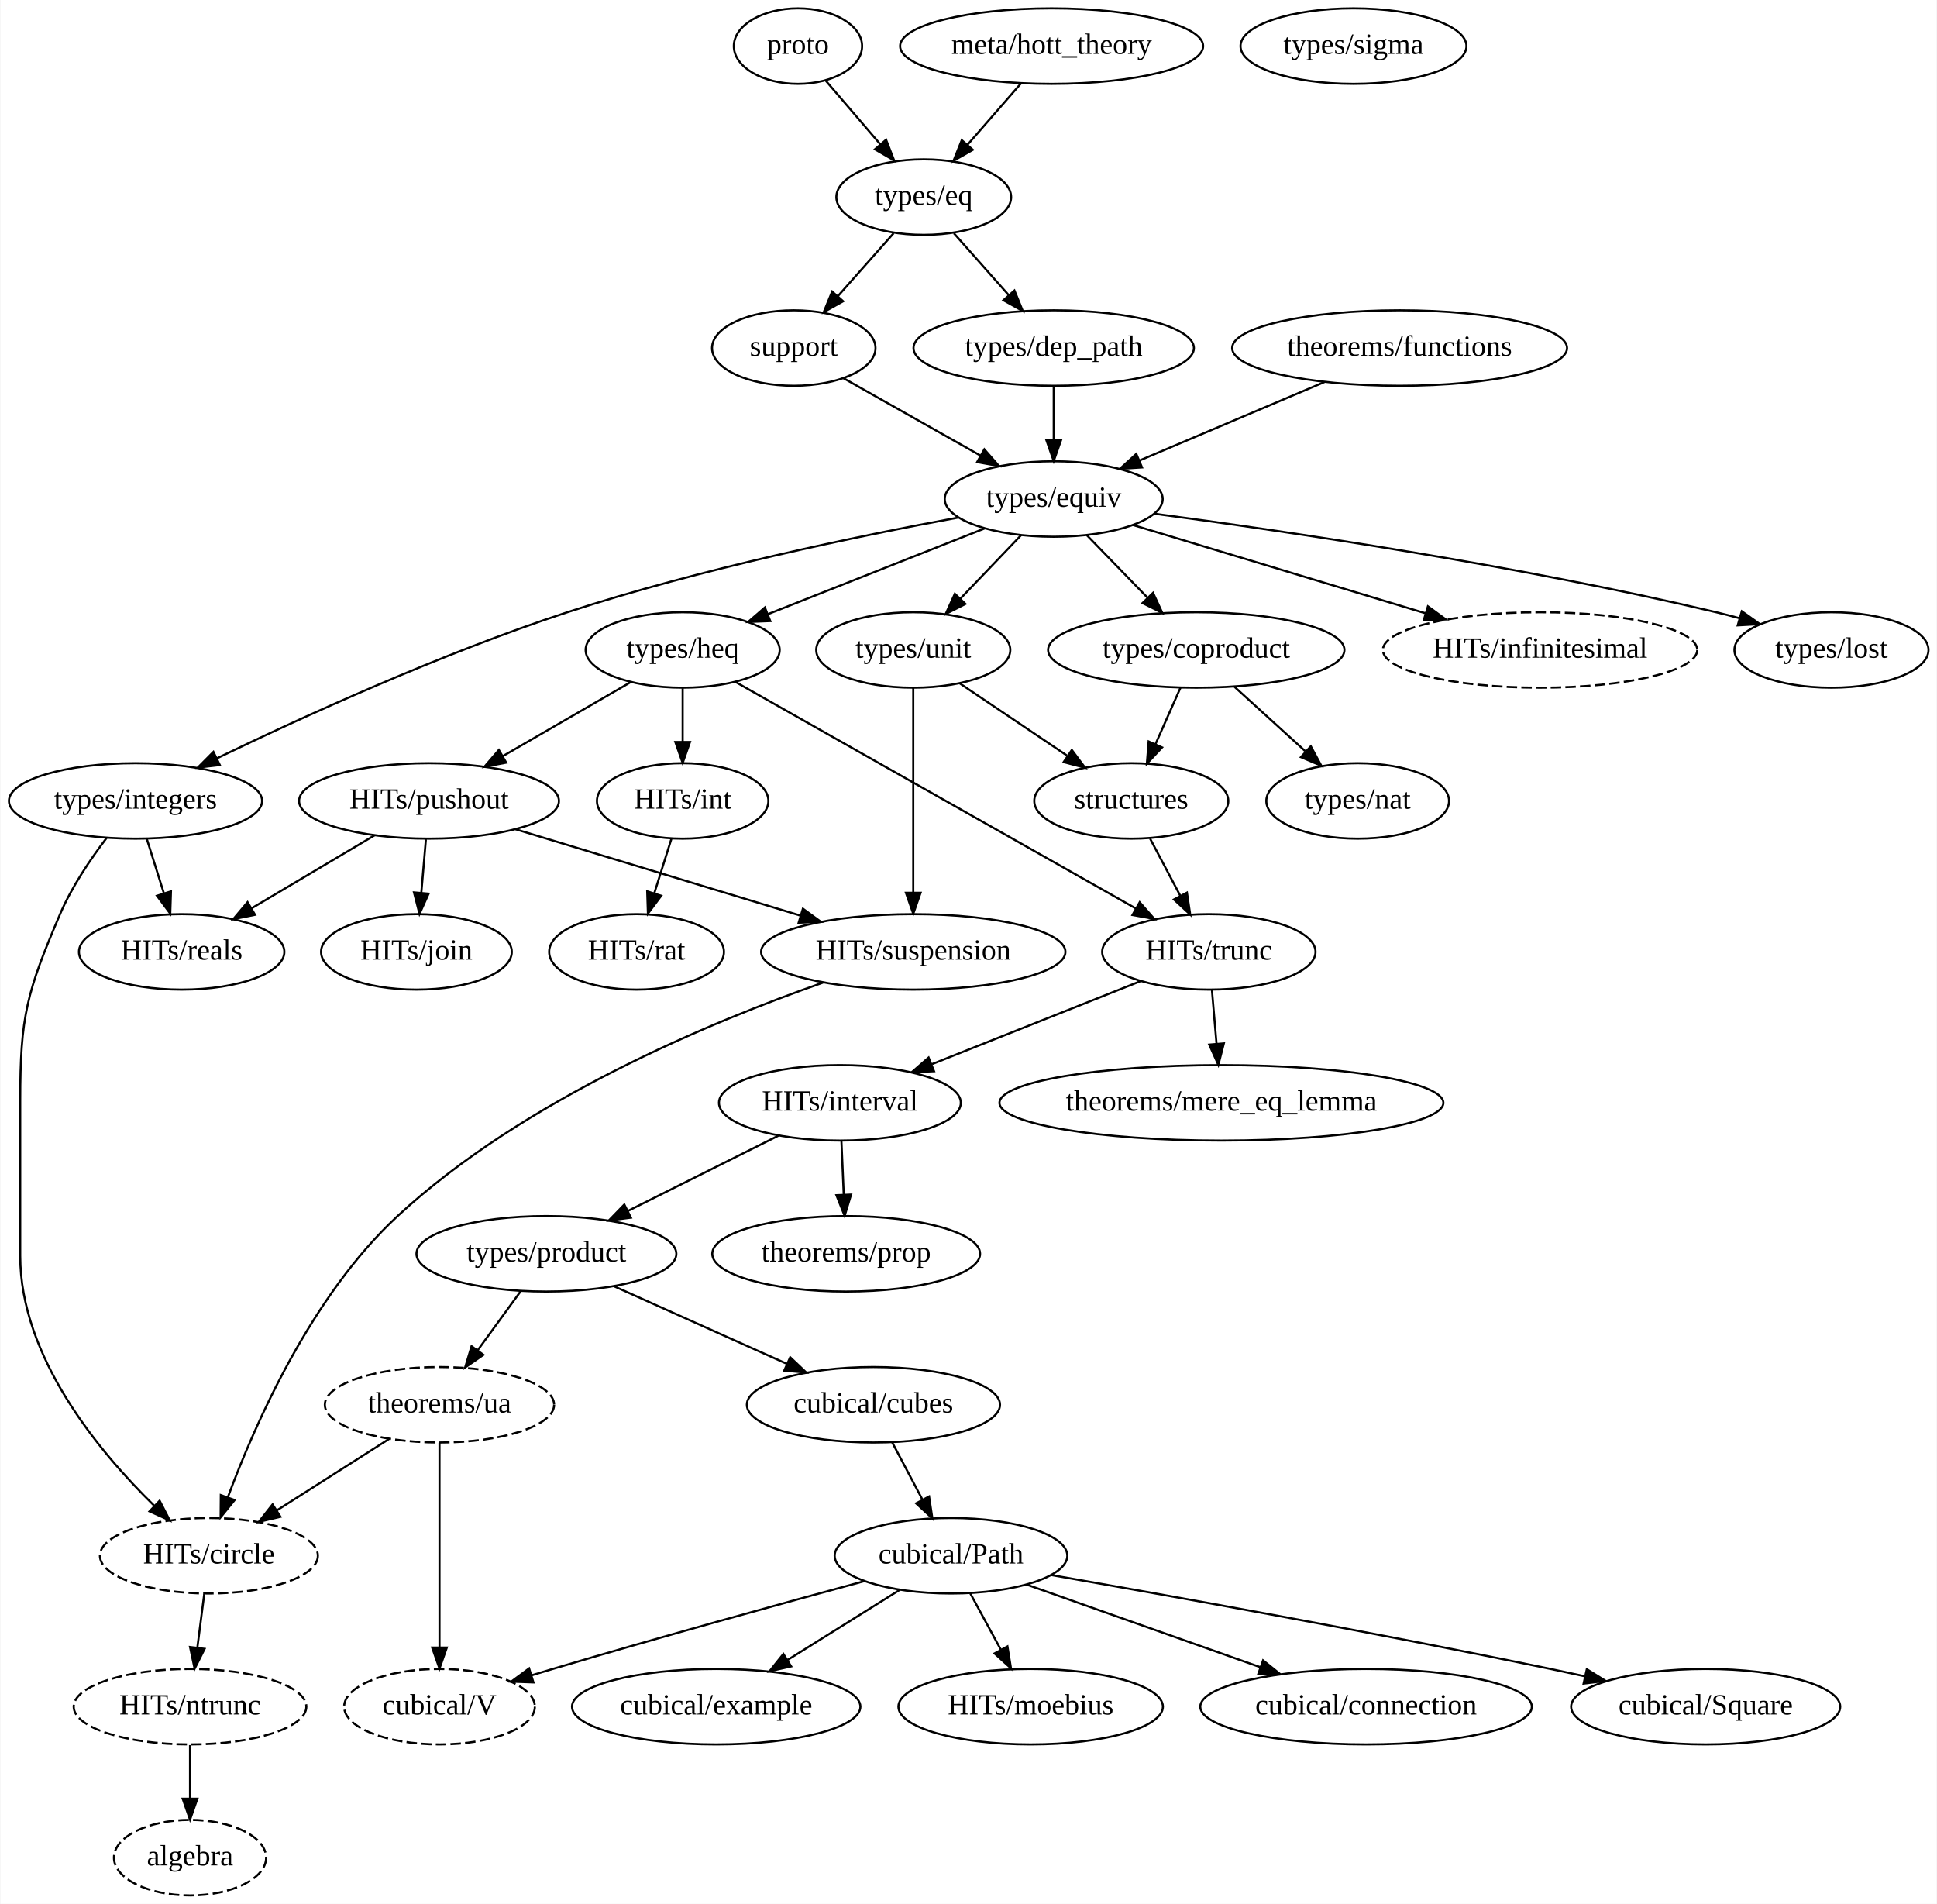
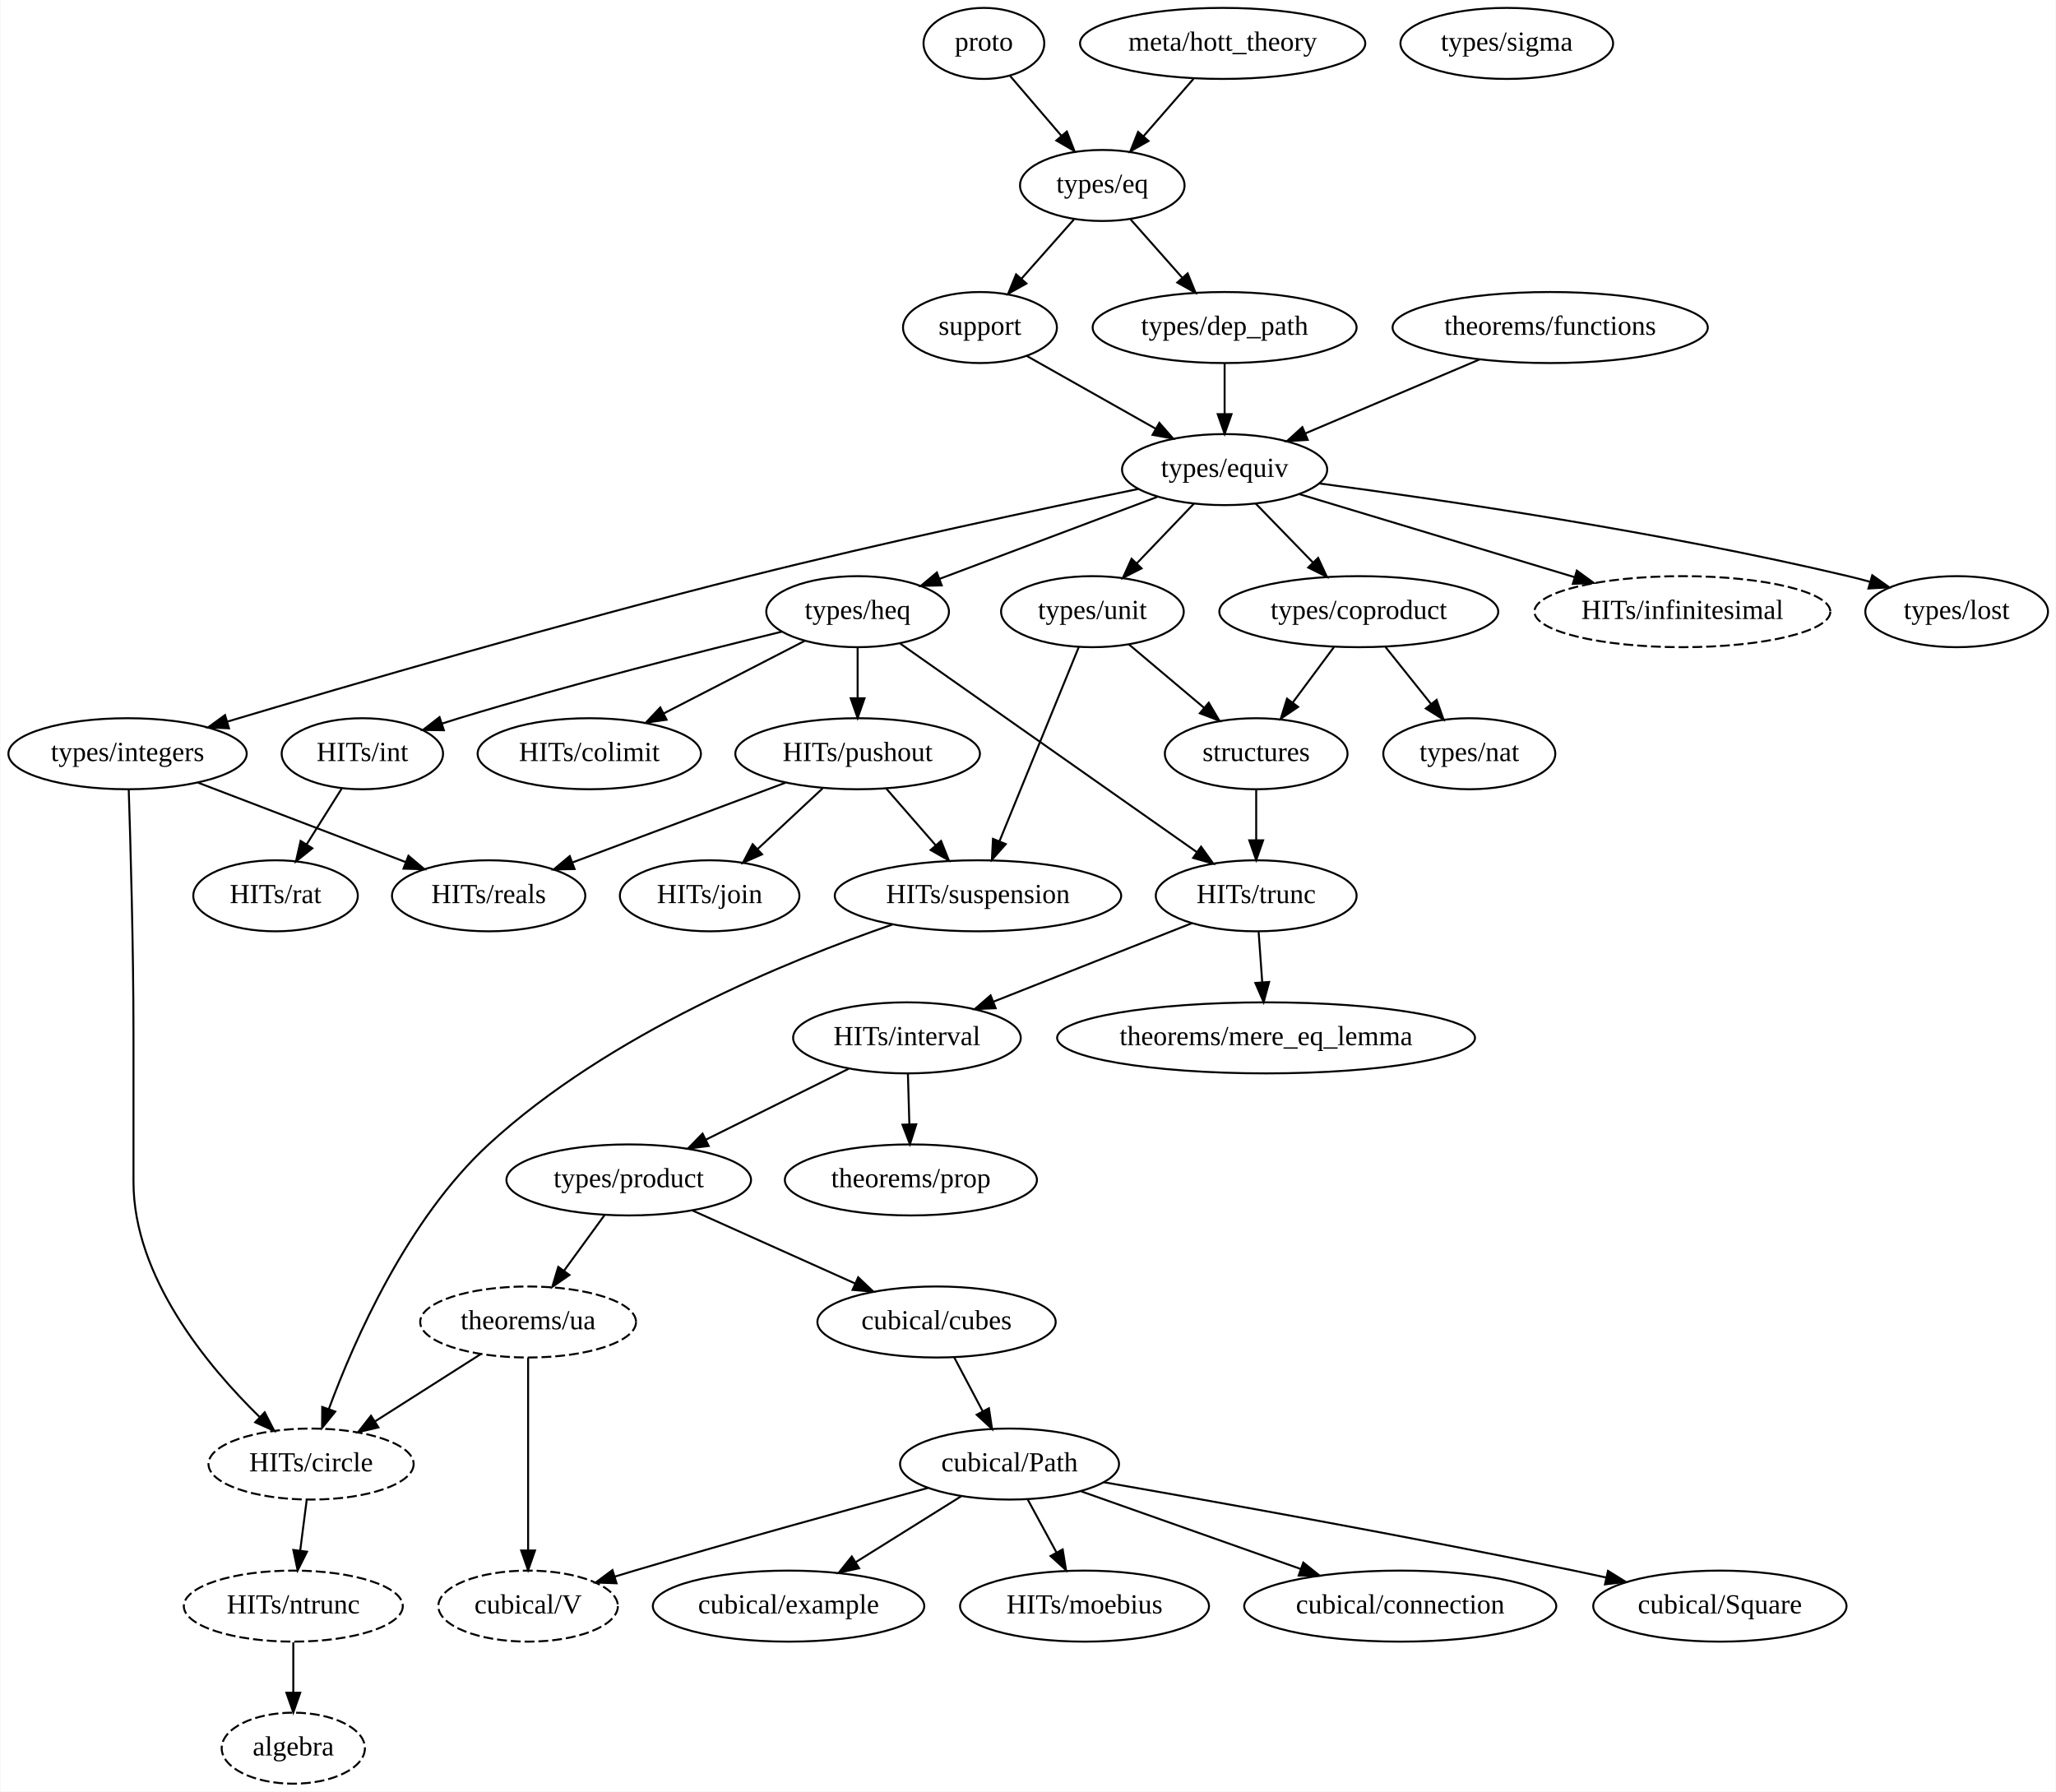
- <svg xmlns="http://www.w3.org/2000/svg" width="924pt" height="908pt" viewBox="0.00 0.00 923.59 908.00">
+ <svg xmlns="http://www.w3.org/2000/svg" width="1042pt" height="908pt" viewBox="0.00 0.00 1041.59 908.00">
  <g id="graph0" class="graph" transform="scale(1 1) rotate(0) translate(4 904)">
-     <polygon fill="white" stroke="none" points="-4,4 -4,-904 919.591,-904 919.591,4 -4,4" />
+     <polygon fill="white" stroke="none" points="-4,4 -4,-904 1037.59,-904 1037.59,4 -4,4" />
    <g id="node1" class="node">
-       <ellipse fill="none" stroke="black" cx="376.445" cy="-882" rx="30.595" ry="18" />
-       <text text-anchor="middle" x="376.445" y="-878.3" font-family="Times New Roman,serif" font-size="14.00">proto</text>
+       <ellipse fill="none" stroke="black" cx="494.445" cy="-882" rx="30.595" ry="18" />
+       <text text-anchor="middle" x="494.445" y="-878.3" font-family="Times New Roman,serif" font-size="14.00">proto</text>
    </g>
    <g id="node2" class="node">
-       <ellipse fill="none" stroke="black" cx="436.445" cy="-810" rx="41.693" ry="18" />
-       <text text-anchor="middle" x="436.445" y="-806.3" font-family="Times New Roman,serif" font-size="14.00">types/eq</text>
+       <ellipse fill="none" stroke="black" cx="554.445" cy="-810" rx="41.693" ry="18" />
+       <text text-anchor="middle" x="554.445" y="-806.3" font-family="Times New Roman,serif" font-size="14.00">types/eq</text>
    </g>
    <g id="edge1" class="edge">
-       <path fill="none" stroke="black" d="M389.761,-865.465C397.388,-856.566 407.126,-845.205 415.732,-835.164" />
-       <polygon fill="black" stroke="black" points="418.479,-837.338 422.33,-827.467 413.165,-832.782 418.479,-837.338" />
-     </g>
-     <g id="node13" class="node">
-       <ellipse fill="none" stroke="black" cx="498.445" cy="-738" rx="66.888" ry="18" />
-       <text text-anchor="middle" x="498.445" y="-734.3" font-family="Times New Roman,serif" font-size="14.00">types/dep_path</text>
-     </g>
-     <g id="edge9" class="edge">
-       <path fill="none" stroke="black" d="M450.825,-792.765C458.615,-783.969 468.394,-772.928 477.06,-763.144" />
-       <polygon fill="black" stroke="black" points="479.702,-765.44 483.712,-755.633 474.462,-760.799 479.702,-765.44" />
-     </g>
-     <g id="node22" class="node">
-       <ellipse fill="none" stroke="black" cx="374.445" cy="-738" rx="38.993" ry="18" />
-       <text text-anchor="middle" x="374.445" y="-734.3" font-family="Times New Roman,serif" font-size="14.00">support</text>
-     </g>
-     <g id="edge36" class="edge">
-       <path fill="none" stroke="black" d="M422.065,-792.765C414.161,-783.841 404.212,-772.608 395.453,-762.719" />
-       <polygon fill="black" stroke="black" points="397.997,-760.313 388.747,-755.147 392.757,-764.954 397.997,-760.313" />
+       <path fill="none" stroke="black" d="M507.761,-865.465C515.388,-856.566 525.126,-845.205 533.732,-835.164" />
+       <polygon fill="black" stroke="black" points="536.479,-837.338 540.33,-827.467 531.165,-832.782 536.479,-837.338" />
+     </g>
+     <g id="node15" class="node">
+       <ellipse fill="none" stroke="black" cx="616.445" cy="-738" rx="66.888" ry="18" />
+       <text text-anchor="middle" x="616.445" y="-734.3" font-family="Times New Roman,serif" font-size="14.00">types/dep_path</text>
+     </g>
+     <g id="edge10" class="edge">
+       <path fill="none" stroke="black" d="M568.825,-792.765C576.615,-783.969 586.394,-772.928 595.06,-763.144" />
+       <polygon fill="black" stroke="black" points="597.702,-765.44 601.712,-755.633 592.462,-760.799 597.702,-765.44" />
+     </g>
+     <g id="node23" class="node">
+       <ellipse fill="none" stroke="black" cx="492.445" cy="-738" rx="38.993" ry="18" />
+       <text text-anchor="middle" x="492.445" y="-734.3" font-family="Times New Roman,serif" font-size="14.00">support</text>
+     </g>
+     <g id="edge37" class="edge">
+       <path fill="none" stroke="black" d="M540.065,-792.765C532.161,-783.841 522.212,-772.608 513.453,-762.719" />
+       <polygon fill="black" stroke="black" points="515.997,-760.313 506.747,-755.147 510.757,-764.954 515.997,-760.313" />
    </g>
    <g id="node3" class="node">
-       <ellipse fill="none" stroke="black" cx="497.445" cy="-882" rx="72.287" ry="18" />
-       <text text-anchor="middle" x="497.445" y="-878.3" font-family="Times New Roman,serif" font-size="14.00">meta/hott_theory</text>
+       <ellipse fill="none" stroke="black" cx="615.445" cy="-882" rx="72.287" ry="18" />
+       <text text-anchor="middle" x="615.445" y="-878.3" font-family="Times New Roman,serif" font-size="14.00">meta/hott_theory</text>
    </g>
    <g id="edge2" class="edge">
-       <path fill="none" stroke="black" d="M482.678,-864.055C475.075,-855.33 465.676,-844.544 457.342,-834.981" />
-       <polygon fill="black" stroke="black" points="459.864,-832.547 450.655,-827.307 454.586,-837.146 459.864,-832.547" />
+       <path fill="none" stroke="black" d="M600.678,-864.055C593.075,-855.33 583.676,-844.544 575.342,-834.981" />
+       <polygon fill="black" stroke="black" points="577.864,-832.547 568.655,-827.307 572.586,-837.146 577.864,-832.547" />
    </g>
    <g id="node4" class="node">
-       <ellipse fill="none" stroke="black" stroke-dasharray="5,2" cx="86.445" cy="-18" rx="36.294" ry="18" />
-       <text text-anchor="middle" x="86.445" y="-14.3" font-family="Times New Roman,serif" font-size="14.00">algebra</text>
+       <ellipse fill="none" stroke="black" stroke-dasharray="5,2" cx="144.445" cy="-18" rx="36.294" ry="18" />
+       <text text-anchor="middle" x="144.445" y="-14.3" font-family="Times New Roman,serif" font-size="14.00">algebra</text>
    </g>
    <g id="node5" class="node">
-       <ellipse fill="none" stroke="black" stroke-dasharray="5,2" cx="86.445" cy="-90" rx="55.491" ry="18" />
-       <text text-anchor="middle" x="86.445" y="-86.3" font-family="Times New Roman,serif" font-size="14.00">HITs/ntrunc</text>
+       <ellipse fill="none" stroke="black" stroke-dasharray="5,2" cx="144.445" cy="-90" rx="55.491" ry="18" />
+       <text text-anchor="middle" x="144.445" y="-86.3" font-family="Times New Roman,serif" font-size="14.00">HITs/ntrunc</text>
    </g>
    <g id="edge3" class="edge">
-       <path fill="none" stroke="black" d="M86.445,-71.697C86.445,-63.983 86.445,-54.712 86.445,-46.112" />
-       <polygon fill="black" stroke="black" points="89.945,-46.104 86.445,-36.104 82.945,-46.104 89.945,-46.104" />
+       <path fill="none" stroke="black" d="M144.445,-71.697C144.445,-63.983 144.445,-54.712 144.445,-46.112" />
+       <polygon fill="black" stroke="black" points="147.945,-46.104 144.445,-36.104 140.945,-46.104 147.945,-46.104" />
    </g>
    <g id="node6" class="node">
-       <ellipse fill="none" stroke="black" stroke-dasharray="5,2" cx="95.445" cy="-162" rx="51.991" ry="18" />
-       <text text-anchor="middle" x="95.445" y="-158.3" font-family="Times New Roman,serif" font-size="14.00">HITs/circle</text>
-     </g>
-     <g id="edge27" class="edge">
-       <path fill="none" stroke="black" d="M93.22,-143.697C92.228,-135.983 91.036,-126.712 89.93,-118.112" />
-       <polygon fill="black" stroke="black" points="93.391,-117.576 88.644,-108.104 86.448,-118.469 93.391,-117.576" />
+       <ellipse fill="none" stroke="black" stroke-dasharray="5,2" cx="153.445" cy="-162" rx="51.991" ry="18" />
+       <text text-anchor="middle" x="153.445" y="-158.3" font-family="Times New Roman,serif" font-size="14.00">HITs/circle</text>
+     </g>
+     <g id="edge28" class="edge">
+       <path fill="none" stroke="black" d="M151.22,-143.697C150.228,-135.983 149.036,-126.712 147.931,-118.112" />
+       <polygon fill="black" stroke="black" points="151.39,-117.576 146.644,-108.104 144.448,-118.469 151.39,-117.576" />
    </g>
    <g id="node7" class="node">
      <ellipse fill="none" stroke="black" cx="60.445" cy="-522" rx="60.389" ry="18" />
      <text text-anchor="middle" x="60.445" y="-518.3" font-family="Times New Roman,serif" font-size="14.00">types/integers</text>
    </g>
    <g id="edge4" class="edge">
-       <path fill="none" stroke="black" d="M46.637,-504.321C39.035,-494.344 30.035,-481.094 24.445,-468 8.564,-430.801 5.445,-419.447 5.445,-379 5.445,-379 5.445,-379 5.445,-305 5.445,-256.917 42.714,-211.915 69.286,-185.94" />
-       <polygon fill="black" stroke="black" points="71.948,-188.24 76.797,-178.819 67.132,-183.16 71.948,-188.24" />
+       <path fill="none" stroke="black" d="M61.037,-503.953C61.912,-477.297 63.445,-424.125 63.445,-379 63.445,-379 63.445,-379 63.445,-305 63.445,-256.917 100.714,-211.915 127.286,-185.94" />
+       <polygon fill="black" stroke="black" points="129.948,-188.24 134.797,-178.819 125.132,-183.16 129.948,-188.24" />
+     </g>
+     <g id="node34" class="node">
+       <ellipse fill="none" stroke="black" cx="243.445" cy="-450" rx="48.993" ry="18" />
+       <text text-anchor="middle" x="243.445" y="-446.3" font-family="Times New Roman,serif" font-size="14.00">HITs/reals</text>
+     </g>
+     <g id="edge34" class="edge">
+       <path fill="none" stroke="black" d="M96.163,-507.337C126.328,-495.799 169.572,-479.257 201.402,-467.082" />
+       <polygon fill="black" stroke="black" points="202.797,-470.296 210.886,-463.454 200.296,-463.758 202.797,-470.296" />
+     </g>
+     <g id="node8" class="node">
+       <ellipse fill="none" stroke="black" cx="491.445" cy="-450" rx="72.588" ry="18" />
+       <text text-anchor="middle" x="491.445" y="-446.3" font-family="Times New Roman,serif" font-size="14.00">HITs/suspension</text>
+     </g>
+     <g id="edge5" class="edge">
+       <path fill="none" stroke="black" d="M448.098,-435.449C394.889,-417.091 304.254,-380.034 243.445,-324 202.293,-286.08 175.386,-224.909 162.452,-189.9" />
+       <polygon fill="black" stroke="black" points="165.696,-188.579 159.03,-180.344 159.106,-190.939 165.696,-188.579" />
+     </g>
+     <g id="node9" class="node">
+       <ellipse fill="none" stroke="black" stroke-dasharray="5,2" cx="263.445" cy="-234" rx="54.691" ry="18" />
+       <text text-anchor="middle" x="263.445" y="-230.3" font-family="Times New Roman,serif" font-size="14.00">theorems/ua</text>
+     </g>
+     <g id="edge6" class="edge">
+       <path fill="none" stroke="black" d="M239.576,-217.811C223.864,-207.813 203.098,-194.598 185.893,-183.649" />
+       <polygon fill="black" stroke="black" points="187.582,-180.575 177.266,-178.159 183.824,-186.481 187.582,-180.575" />
+     </g>
+     <g id="node22" class="node">
+       <ellipse fill="none" stroke="black" stroke-dasharray="5,2" cx="263.445" cy="-90" rx="45.492" ry="18" />
+       <text text-anchor="middle" x="263.445" y="-86.3" font-family="Times New Roman,serif" font-size="14.00">cubical/V</text>
+     </g>
+     <g id="edge16" class="edge">
+       <path fill="none" stroke="black" d="M263.445,-215.871C263.445,-191.67 263.445,-147.211 263.445,-118.393" />
+       <polygon fill="black" stroke="black" points="266.945,-118.189 263.445,-108.189 259.945,-118.189 266.945,-118.189" />
+     </g>
+     <g id="node10" class="node">
+       <ellipse fill="none" stroke="black" cx="430.445" cy="-594" rx="46.292" ry="18" />
+       <text text-anchor="middle" x="430.445" y="-590.3" font-family="Times New Roman,serif" font-size="14.00">types/heq</text>
+     </g>
+     <g id="node11" class="node">
+       <ellipse fill="none" stroke="black" cx="294.445" cy="-522" rx="56.59" ry="18" />
+       <text text-anchor="middle" x="294.445" y="-518.3" font-family="Times New Roman,serif" font-size="14.00">HITs/colimit</text>
+     </g>
+     <g id="edge7" class="edge">
+       <path fill="none" stroke="black" d="M403.575,-579.17C383.164,-568.665 354.834,-554.083 332.153,-542.409" />
+       <polygon fill="black" stroke="black" points="333.629,-539.232 323.136,-537.768 330.426,-545.456 333.629,-539.232" />
+     </g>
+     <g id="node25" class="node">
+       <ellipse fill="none" stroke="black" cx="179.445" cy="-522" rx="40.893" ry="18" />
+       <text text-anchor="middle" x="179.445" y="-518.3" font-family="Times New Roman,serif" font-size="14.00">HITs/int</text>
+     </g>
+     <g id="edge23" class="edge">
+       <path fill="none" stroke="black" d="M392.223,-583.907C351.418,-573.982 284.985,-557.197 228.445,-540 225.658,-539.153 222.794,-538.248 219.916,-537.314" />
+       <polygon fill="black" stroke="black" points="220.763,-533.907 210.169,-534.067 218.55,-540.548 220.763,-533.907" />
+     </g>
+     <g id="node26" class="node">
+       <ellipse fill="none" stroke="black" cx="632.445" cy="-450" rx="50.892" ry="18" />
+       <text text-anchor="middle" x="632.445" y="-446.3" font-family="Times New Roman,serif" font-size="14.00">HITs/trunc</text>
+     </g>
+     <g id="edge41" class="edge">
+       <path fill="none" stroke="black" d="M452.062,-577.804C488.265,-552.354 561.226,-501.065 602.399,-472.121" />
+       <polygon fill="black" stroke="black" points="604.509,-474.916 610.677,-466.302 600.483,-469.189 604.509,-474.916" />
+     </g>
+     <g id="node28" class="node">
+       <ellipse fill="none" stroke="black" cx="430.445" cy="-522" rx="61.99" ry="18" />
+       <text text-anchor="middle" x="430.445" y="-518.3" font-family="Times New Roman,serif" font-size="14.00">HITs/pushout</text>
+     </g>
+     <g id="edge31" class="edge">
+       <path fill="none" stroke="black" d="M430.445,-575.697C430.445,-567.983 430.445,-558.712 430.445,-550.112" />
+       <polygon fill="black" stroke="black" points="433.945,-550.104 430.445,-540.104 426.945,-550.104 433.945,-550.104" />
+     </g>
+     <g id="node12" class="node">
+       <ellipse fill="none" stroke="black" stroke-dasharray="5,2" cx="848.445" cy="-594" rx="74.987" ry="18" />
+       <text text-anchor="middle" x="848.445" y="-590.3" font-family="Times New Roman,serif" font-size="14.00">HITs/infinitesimal</text>
+     </g>
+     <g id="node13" class="node">
+       <ellipse fill="none" stroke="black" cx="616.445" cy="-666" rx="51.991" ry="18" />
+       <text text-anchor="middle" x="616.445" y="-662.3" font-family="Times New Roman,serif" font-size="14.00">types/equiv</text>
+     </g>
+     <g id="edge19" class="edge">
+       <path fill="none" stroke="black" d="M572.727,-656.193C524.303,-646.251 444.004,-629.208 375.445,-612 281.593,-588.444 173.235,-556.851 111.187,-538.333" />
+       <polygon fill="black" stroke="black" points="111.849,-534.877 101.265,-535.365 109.843,-541.584 111.849,-534.877" />
+     </g>
+     <g id="edge18" class="edge">
+       <path fill="none" stroke="black" d="M582.329,-652.161C551.211,-640.45 505.152,-623.116 471.919,-610.608" />
+       <polygon fill="black" stroke="black" points="473.071,-607.302 462.479,-607.056 470.605,-613.854 473.071,-607.302" />
+     </g>
+     <g id="edge8" class="edge">
+       <path fill="none" stroke="black" d="M654.236,-653.597C692.116,-642.168 750.823,-624.455 793.779,-611.494" />
+       <polygon fill="black" stroke="black" points="794.95,-614.796 803.513,-608.557 792.928,-608.095 794.95,-614.796" />
+     </g>
+     <g id="node14" class="node">
+       <ellipse fill="none" stroke="black" cx="684.445" cy="-594" rx="70.688" ry="18" />
+       <text text-anchor="middle" x="684.445" y="-590.3" font-family="Times New Roman,serif" font-size="14.00">types/coproduct</text>
+     </g>
+     <g id="edge9" class="edge">
+       <path fill="none" stroke="black" d="M632.216,-648.765C640.845,-639.882 651.698,-628.709 661.272,-618.854" />
+       <polygon fill="black" stroke="black" points="663.829,-621.245 668.286,-611.633 658.808,-616.367 663.829,-621.245" />
+     </g>
+     <g id="node35" class="node">
+       <ellipse fill="none" stroke="black" cx="549.445" cy="-594" rx="46.292" ry="18" />
+       <text text-anchor="middle" x="549.445" y="-590.3" font-family="Times New Roman,serif" font-size="14.00">types/unit</text>
+     </g>
+     <g id="edge43" class="edge">
+       <path fill="none" stroke="black" d="M600.905,-648.765C592.28,-639.753 581.399,-628.385 571.867,-618.426" />
+       <polygon fill="black" stroke="black" points="574.343,-615.951 564.9,-611.147 569.286,-620.792 574.343,-615.951" />
+     </g>
+     <g id="node38" class="node">
+       <ellipse fill="none" stroke="black" cx="987.445" cy="-594" rx="46.292" ry="18" />
+       <text text-anchor="middle" x="987.445" y="-590.3" font-family="Times New Roman,serif" font-size="14.00">types/lost</text>
+     </g>
+     <g id="edge45" class="edge">
+       <path fill="none" stroke="black" d="M664.489,-658.977C726.773,-650.706 838.539,-634.282 932.445,-612 936.061,-611.142 939.787,-610.174 943.515,-609.147" />
+       <polygon fill="black" stroke="black" points="944.673,-612.456 953.313,-606.324 942.734,-605.73 944.673,-612.456" />
+     </g>
+     <g id="node36" class="node">
+       <ellipse fill="none" stroke="black" cx="632.445" cy="-522" rx="46.292" ry="18" />
+       <text text-anchor="middle" x="632.445" y="-518.3" font-family="Times New Roman,serif" font-size="14.00">structures</text>
+     </g>
+     <g id="edge36" class="edge">
+       <path fill="none" stroke="black" d="M671.857,-576.055C665.597,-567.629 657.91,-557.28 650.991,-547.966" />
+       <polygon fill="black" stroke="black" points="653.689,-545.729 644.916,-539.789 648.07,-549.904 653.689,-545.729" />
+     </g>
+     <g id="node37" class="node">
+       <ellipse fill="none" stroke="black" cx="740.445" cy="-522" rx="43.592" ry="18" />
+       <text text-anchor="middle" x="740.445" y="-518.3" font-family="Times New Roman,serif" font-size="14.00">types/nat</text>
+     </g>
+     <g id="edge44" class="edge">
+       <path fill="none" stroke="black" d="M698.001,-576.055C704.911,-567.418 713.437,-556.76 721.03,-547.268" />
+       <polygon fill="black" stroke="black" points="723.885,-549.302 727.399,-539.307 718.419,-544.929 723.885,-549.302" />
+     </g>
+     <g id="edge20" class="edge">
+       <path fill="none" stroke="black" d="M616.445,-719.697C616.445,-711.983 616.445,-702.712 616.445,-694.112" />
+       <polygon fill="black" stroke="black" points="619.945,-694.104 616.445,-684.104 612.945,-694.104 619.945,-694.104" />
+     </g>
+     <g id="node16" class="node">
+       <ellipse fill="none" stroke="black" cx="507.445" cy="-162" rx="55.491" ry="18" />
+       <text text-anchor="middle" x="507.445" y="-158.3" font-family="Times New Roman,serif" font-size="14.00">cubical/Path</text>
+     </g>
+     <g id="node17" class="node">
+       <ellipse fill="none" stroke="black" cx="705.445" cy="-90" rx="79.087" ry="18" />
+       <text text-anchor="middle" x="705.445" y="-86.3" font-family="Times New Roman,serif" font-size="14.00">cubical/connection</text>
+     </g>
+     <g id="edge11" class="edge">
+       <path fill="none" stroke="black" d="M543.761,-148.161C574.988,-137.121 620.349,-121.084 655.082,-108.805" />
+       <polygon fill="black" stroke="black" points="656.315,-112.081 664.577,-105.448 653.982,-105.482 656.315,-112.081" />
+     </g>
+     <g id="node20" class="node">
+       <ellipse fill="none" stroke="black" cx="867.445" cy="-90" rx="64.189" ry="18" />
+       <text text-anchor="middle" x="867.445" y="-86.3" font-family="Times New Roman,serif" font-size="14.00">cubical/Square</text>
+     </g>
+     <g id="edge14" class="edge">
+       <path fill="none" stroke="black" d="M555.134,-152.803C612.007,-142.879 709.881,-125.333 793.445,-108 798.769,-106.896 804.299,-105.706 809.829,-104.487" />
+       <polygon fill="black" stroke="black" points="810.745,-107.868 819.742,-102.273 809.219,-101.037 810.745,-107.868" />
+     </g>
+     <g id="node21" class="node">
+       <ellipse fill="none" stroke="black" cx="395.445" cy="-90" rx="68.788" ry="18" />
+       <text text-anchor="middle" x="395.445" y="-86.3" font-family="Times New Roman,serif" font-size="14.00">cubical/example</text>
+     </g>
+     <g id="edge15" class="edge">
+       <path fill="none" stroke="black" d="M483.142,-145.811C467.473,-136.018 446.868,-123.14 429.568,-112.327" />
+       <polygon fill="black" stroke="black" points="431.201,-109.22 420.866,-106.888 427.491,-115.156 431.201,-109.22" />
+     </g>
+     <g id="edge17" class="edge">
+       <path fill="none" stroke="black" d="M466.192,-149.914C427.63,-139.451 368.495,-123.151 317.445,-108 314.141,-107.019 310.729,-105.989 307.301,-104.94" />
+       <polygon fill="black" stroke="black" points="308.26,-101.573 297.672,-101.962 306.192,-108.26 308.26,-101.573" />
+     </g>
+     <g id="node30" class="node">
+       <ellipse fill="none" stroke="black" cx="545.445" cy="-90" rx="63.089" ry="18" />
+       <text text-anchor="middle" x="545.445" y="-86.3" font-family="Times New Roman,serif" font-size="14.00">HITs/moebius</text>
+     </g>
+     <g id="edge26" class="edge">
+       <path fill="none" stroke="black" d="M516.643,-144.055C521.012,-136.007 526.334,-126.205 531.208,-117.226" />
+       <polygon fill="black" stroke="black" points="534.372,-118.734 536.067,-108.275 528.22,-115.394 534.372,-118.734" />
+     </g>
+     <g id="node18" class="node">
+       <ellipse fill="none" stroke="black" cx="314.445" cy="-306" rx="61.99" ry="18" />
+       <text text-anchor="middle" x="314.445" y="-302.3" font-family="Times New Roman,serif" font-size="14.00">types/product</text>
+     </g>
+     <g id="edge42" class="edge">
+       <path fill="none" stroke="black" d="M302.099,-288.055C295.96,-279.629 288.42,-269.28 281.634,-259.966" />
+       <polygon fill="black" stroke="black" points="284.394,-257.81 275.677,-251.789 278.736,-261.932 284.394,-257.81" />
+     </g>
+     <g id="node19" class="node">
+       <ellipse fill="none" stroke="black" cx="470.445" cy="-234" rx="60.389" ry="18" />
+       <text text-anchor="middle" x="470.445" y="-230.3" font-family="Times New Roman,serif" font-size="14.00">cubical/cubes</text>
+     </g>
+     <g id="edge12" class="edge">
+       <path fill="none" stroke="black" d="M346.768,-290.496C370.693,-279.761 403.469,-265.053 429.27,-253.476" />
+       <polygon fill="black" stroke="black" points="430.739,-256.653 438.43,-249.366 427.874,-250.266 430.739,-256.653" />
+     </g>
+     <g id="edge13" class="edge">
+       <path fill="none" stroke="black" d="M479.401,-216.055C483.719,-207.887 488.991,-197.912 493.795,-188.824" />
+       <polygon fill="black" stroke="black" points="496.992,-190.266 498.57,-179.789 490.803,-186.994 496.992,-190.266" />
+     </g>
+     <g id="edge21" class="edge">
+       <path fill="none" stroke="black" d="M516.06,-723.669C534.546,-713.233 560.537,-698.561 581.44,-686.761" />
+       <polygon fill="black" stroke="black" points="583.357,-689.698 590.345,-681.734 579.916,-683.602 583.357,-689.698" />
+     </g>
+     <g id="node24" class="node">
+       <ellipse fill="none" stroke="black" cx="781.445" cy="-738" rx="79.886" ry="18" />
+       <text text-anchor="middle" x="781.445" y="-734.3" font-family="Times New Roman,serif" font-size="14.00">theorems/functions</text>
+     </g>
+     <g id="edge22" class="edge">
+       <path fill="none" stroke="black" d="M745.642,-721.811C719.613,-710.769 684.337,-695.803 657.223,-684.3" />
+       <polygon fill="black" stroke="black" points="658.573,-681.071 648.001,-680.387 655.839,-687.515 658.573,-681.071" />
    </g>
    <g id="node33" class="node">
-       <ellipse fill="none" stroke="black" cx="82.445" cy="-450" rx="48.993" ry="18" />
-       <text text-anchor="middle" x="82.445" y="-446.3" font-family="Times New Roman,serif" font-size="14.00">HITs/reals</text>
+       <ellipse fill="none" stroke="black" cx="135.445" cy="-450" rx="41.693" ry="18" />
+       <text text-anchor="middle" x="135.445" y="-446.3" font-family="Times New Roman,serif" font-size="14.00">HITs/rat</text>
+     </g>
+     <g id="edge32" class="edge">
+       <path fill="none" stroke="black" d="M169.017,-504.411C163.702,-495.955 157.127,-485.494 151.208,-476.078" />
+       <polygon fill="black" stroke="black" points="154.082,-474.074 145.797,-467.47 148.156,-477.799 154.082,-474.074" />
+     </g>
+     <g id="node27" class="node">
+       <ellipse fill="none" stroke="black" cx="455.445" cy="-378" rx="57.69" ry="18" />
+       <text text-anchor="middle" x="455.445" y="-374.3" font-family="Times New Roman,serif" font-size="14.00">HITs/interval</text>
+     </g>
+     <g id="edge24" class="edge">
+       <path fill="none" stroke="black" d="M599.98,-436.161C571.671,-424.965 530.366,-408.63 499.155,-396.286" />
+       <polygon fill="black" stroke="black" points="500.404,-393.017 489.818,-392.594 497.83,-399.526 500.404,-393.017" />
+     </g>
+     <g id="node31" class="node">
+       <ellipse fill="none" stroke="black" cx="637.445" cy="-378" rx="105.881" ry="18" />
+       <text text-anchor="middle" x="637.445" y="-374.3" font-family="Times New Roman,serif" font-size="14.00">theorems/mere_eq_lemma</text>
+     </g>
+     <g id="edge27" class="edge">
+       <path fill="none" stroke="black" d="M633.681,-431.697C634.232,-423.983 634.894,-414.712 635.508,-406.112" />
+       <polygon fill="black" stroke="black" points="639.001,-406.328 636.223,-396.104 632.019,-405.83 639.001,-406.328" />
+     </g>
+     <g id="edge29" class="edge">
+       <path fill="none" stroke="black" d="M425.886,-362.326C404.878,-351.896 376.447,-337.781 353.56,-326.419" />
+       <polygon fill="black" stroke="black" points="354.963,-323.208 344.45,-321.896 351.85,-329.478 354.963,-323.208" />
+     </g>
+     <g id="node32" class="node">
+       <ellipse fill="none" stroke="black" cx="457.445" cy="-306" rx="63.889" ry="18" />
+       <text text-anchor="middle" x="457.445" y="-302.3" font-family="Times New Roman,serif" font-size="14.00">theorems/prop</text>
+     </g>
+     <g id="edge30" class="edge">
+       <path fill="none" stroke="black" d="M455.939,-359.697C456.159,-351.983 456.424,-342.712 456.67,-334.112" />
+       <polygon fill="black" stroke="black" points="460.169,-334.2 456.956,-324.104 453.172,-334 460.169,-334.2" />
+     </g>
+     <g id="edge38" class="edge">
+       <path fill="none" stroke="black" d="M444.901,-504.411C452.387,-495.82 461.677,-485.159 469.984,-475.627" />
+       <polygon fill="black" stroke="black" points="472.737,-477.795 476.669,-467.956 467.46,-473.196 472.737,-477.795" />
+     </g>
+     <g id="node29" class="node">
+       <ellipse fill="none" stroke="black" cx="355.445" cy="-450" rx="45.492" ry="18" />
+       <text text-anchor="middle" x="355.445" y="-446.3" font-family="Times New Roman,serif" font-size="14.00">HITs/join</text>
+     </g>
+     <g id="edge25" class="edge">
+       <path fill="none" stroke="black" d="M412.671,-504.411C402.841,-495.237 390.483,-483.703 379.77,-473.703" />
+       <polygon fill="black" stroke="black" points="382.017,-471.013 372.318,-466.749 377.241,-476.131 382.017,-471.013" />
    </g>
    <g id="edge33" class="edge">
-       <path fill="none" stroke="black" d="M65.77,-504.055C68.22,-496.261 71.186,-486.822 73.934,-478.079" />
-       <polygon fill="black" stroke="black" points="77.356,-478.865 77.015,-468.275 70.678,-476.766 77.356,-478.865" />
-     </g>
-     <g id="node8" class="node">
-       <ellipse fill="none" stroke="black" cx="431.445" cy="-450" rx="72.588" ry="18" />
-       <text text-anchor="middle" x="431.445" y="-446.3" font-family="Times New Roman,serif" font-size="14.00">HITs/suspension</text>
-     </g>
-     <g id="edge5" class="edge">
-       <path fill="none" stroke="black" d="M388.45,-435.363C335.674,-416.918 245.772,-379.773 185.445,-324 144.355,-286.013 117.425,-224.866 104.47,-189.879" />
-       <polygon fill="black" stroke="black" points="107.716,-188.56 101.042,-180.331 101.127,-190.925 107.716,-188.56" />
-     </g>
-     <g id="node9" class="node">
-       <ellipse fill="none" stroke="black" stroke-dasharray="5,2" cx="205.445" cy="-234" rx="54.691" ry="18" />
-       <text text-anchor="middle" x="205.445" y="-230.3" font-family="Times New Roman,serif" font-size="14.00">theorems/ua</text>
-     </g>
-     <g id="edge6" class="edge">
-       <path fill="none" stroke="black" d="M181.576,-217.811C165.864,-207.813 145.098,-194.598 127.893,-183.649" />
-       <polygon fill="black" stroke="black" points="129.582,-180.575 119.266,-178.159 125.824,-186.481 129.582,-180.575" />
-     </g>
-     <g id="node20" class="node">
-       <ellipse fill="none" stroke="black" stroke-dasharray="5,2" cx="205.445" cy="-90" rx="45.492" ry="18" />
-       <text text-anchor="middle" x="205.445" y="-86.3" font-family="Times New Roman,serif" font-size="14.00">cubical/V</text>
-     </g>
-     <g id="edge15" class="edge">
-       <path fill="none" stroke="black" d="M205.445,-215.871C205.445,-191.67 205.445,-147.211 205.445,-118.393" />
-       <polygon fill="black" stroke="black" points="208.945,-118.189 205.445,-108.189 201.945,-118.189 208.945,-118.189" />
-     </g>
-     <g id="node10" class="node">
-       <ellipse fill="none" stroke="black" stroke-dasharray="5,2" cx="730.445" cy="-594" rx="74.987" ry="18" />
-       <text text-anchor="middle" x="730.445" y="-590.3" font-family="Times New Roman,serif" font-size="14.00">HITs/infinitesimal</text>
-     </g>
-     <g id="node11" class="node">
-       <ellipse fill="none" stroke="black" cx="498.445" cy="-666" rx="51.991" ry="18" />
-       <text text-anchor="middle" x="498.445" y="-662.3" font-family="Times New Roman,serif" font-size="14.00">types/equiv</text>
-     </g>
-     <g id="edge18" class="edge">
-       <path fill="none" stroke="black" d="M452.868,-657.148C405.596,-648.412 329.861,-632.749 266.445,-612 206.501,-592.387 139.991,-561.988 99.192,-542.288" />
-       <polygon fill="black" stroke="black" points="100.665,-539.113 90.141,-537.89 97.605,-545.409 100.665,-539.113" />
-     </g>
-     <g id="edge7" class="edge">
-       <path fill="none" stroke="black" d="M536.236,-653.597C574.116,-642.168 632.823,-624.455 675.779,-611.494" />
-       <polygon fill="black" stroke="black" points="676.95,-614.796 685.513,-608.557 674.928,-608.095 676.95,-614.796" />
-     </g>
-     <g id="node12" class="node">
-       <ellipse fill="none" stroke="black" cx="566.445" cy="-594" rx="70.688" ry="18" />
-       <text text-anchor="middle" x="566.445" y="-590.3" font-family="Times New Roman,serif" font-size="14.00">types/coproduct</text>
-     </g>
-     <g id="edge8" class="edge">
-       <path fill="none" stroke="black" d="M514.216,-648.765C522.845,-639.882 533.698,-628.709 543.272,-618.854" />
-       <polygon fill="black" stroke="black" points="545.829,-621.245 550.286,-611.633 540.808,-616.367 545.829,-621.245" />
-     </g>
-     <g id="node21" class="node">
-       <ellipse fill="none" stroke="black" cx="321.445" cy="-594" rx="46.292" ry="18" />
-       <text text-anchor="middle" x="321.445" y="-590.3" font-family="Times New Roman,serif" font-size="14.00">types/heq</text>
-     </g>
-     <g id="edge17" class="edge">
-       <path fill="none" stroke="black" d="M465.567,-651.998C436.303,-640.424 393.392,-623.454 362.005,-611.041" />
-       <polygon fill="black" stroke="black" points="363.248,-607.769 352.661,-607.346 360.673,-614.278 363.248,-607.769" />
-     </g>
-     <g id="node34" class="node">
-       <ellipse fill="none" stroke="black" cx="431.445" cy="-594" rx="46.292" ry="18" />
-       <text text-anchor="middle" x="431.445" y="-590.3" font-family="Times New Roman,serif" font-size="14.00">types/unit</text>
-     </g>
-     <g id="edge42" class="edge">
-       <path fill="none" stroke="black" d="M482.905,-648.765C474.28,-639.753 463.399,-628.385 453.867,-618.426" />
-       <polygon fill="black" stroke="black" points="456.343,-615.951 446.9,-611.147 451.286,-620.792 456.343,-615.951" />
-     </g>
-     <g id="node37" class="node">
-       <ellipse fill="none" stroke="black" cx="869.445" cy="-594" rx="46.292" ry="18" />
-       <text text-anchor="middle" x="869.445" y="-590.3" font-family="Times New Roman,serif" font-size="14.00">types/lost</text>
-     </g>
-     <g id="edge44" class="edge">
-       <path fill="none" stroke="black" d="M546.489,-658.977C608.773,-650.706 720.539,-634.282 814.445,-612 818.061,-611.142 821.787,-610.174 825.515,-609.147" />
-       <polygon fill="black" stroke="black" points="826.673,-612.456 835.313,-606.324 824.734,-605.73 826.673,-612.456" />
-     </g>
-     <g id="node35" class="node">
-       <ellipse fill="none" stroke="black" cx="535.445" cy="-522" rx="46.292" ry="18" />
-       <text text-anchor="middle" x="535.445" y="-518.3" font-family="Times New Roman,serif" font-size="14.00">structures</text>
+       <path fill="none" stroke="black" d="M393.945,-507.337C363.025,-495.763 318.656,-479.154 286.102,-466.968" />
+       <polygon fill="black" stroke="black" points="286.999,-463.567 276.407,-463.339 284.545,-470.122 286.999,-463.567" />
+     </g>
+     <g id="edge39" class="edge">
+       <path fill="none" stroke="black" d="M542.564,-576.153C532.632,-551.838 514.179,-506.66 502.372,-477.753" />
+       <polygon fill="black" stroke="black" points="505.519,-476.202 498.498,-468.268 499.039,-478.849 505.519,-476.202" />
    </g>
    <g id="edge35" class="edge">
-       <path fill="none" stroke="black" d="M558.94,-576.055C555.361,-567.973 550.998,-558.121 547.008,-549.112" />
-       <polygon fill="black" stroke="black" points="550.129,-547.515 542.88,-539.789 543.729,-550.35 550.129,-547.515" />
-     </g>
-     <g id="node36" class="node">
-       <ellipse fill="none" stroke="black" cx="643.445" cy="-522" rx="43.592" ry="18" />
-       <text text-anchor="middle" x="643.445" y="-518.3" font-family="Times New Roman,serif" font-size="14.00">types/nat</text>
-     </g>
-     <g id="edge43" class="edge">
-       <path fill="none" stroke="black" d="M584.693,-576.411C594.784,-567.237 607.471,-555.703 618.471,-545.703" />
-       <polygon fill="black" stroke="black" points="621.076,-548.065 626.121,-538.749 616.367,-542.886 621.076,-548.065" />
-     </g>
-     <g id="edge19" class="edge">
-       <path fill="none" stroke="black" d="M498.445,-719.697C498.445,-711.983 498.445,-702.712 498.445,-694.112" />
-       <polygon fill="black" stroke="black" points="501.945,-694.104 498.445,-684.104 494.945,-694.104 501.945,-694.104" />
-     </g>
-     <g id="node14" class="node">
-       <ellipse fill="none" stroke="black" cx="449.445" cy="-162" rx="55.491" ry="18" />
-       <text text-anchor="middle" x="449.445" y="-158.3" font-family="Times New Roman,serif" font-size="14.00">cubical/Path</text>
-     </g>
-     <g id="node15" class="node">
-       <ellipse fill="none" stroke="black" cx="647.445" cy="-90" rx="79.087" ry="18" />
-       <text text-anchor="middle" x="647.445" y="-86.3" font-family="Times New Roman,serif" font-size="14.00">cubical/connection</text>
-     </g>
-     <g id="edge10" class="edge">
-       <path fill="none" stroke="black" d="M485.761,-148.161C516.988,-137.121 562.349,-121.084 597.082,-108.805" />
-       <polygon fill="black" stroke="black" points="598.315,-112.081 606.577,-105.448 595.982,-105.482 598.315,-112.081" />
-     </g>
-     <g id="node18" class="node">
-       <ellipse fill="none" stroke="black" cx="809.445" cy="-90" rx="64.189" ry="18" />
-       <text text-anchor="middle" x="809.445" y="-86.3" font-family="Times New Roman,serif" font-size="14.00">cubical/Square</text>
-     </g>
-     <g id="edge13" class="edge">
-       <path fill="none" stroke="black" d="M497.134,-152.803C554.007,-142.879 651.881,-125.333 735.445,-108 740.769,-106.896 746.299,-105.706 751.829,-104.487" />
-       <polygon fill="black" stroke="black" points="752.745,-107.868 761.742,-102.273 751.219,-101.037 752.745,-107.868" />
-     </g>
-     <g id="node19" class="node">
-       <ellipse fill="none" stroke="black" cx="337.445" cy="-90" rx="68.788" ry="18" />
-       <text text-anchor="middle" x="337.445" y="-86.3" font-family="Times New Roman,serif" font-size="14.00">cubical/example</text>
-     </g>
-     <g id="edge14" class="edge">
-       <path fill="none" stroke="black" d="M425.142,-145.811C409.473,-136.018 388.868,-123.14 371.568,-112.327" />
-       <polygon fill="black" stroke="black" points="373.201,-109.22 362.866,-106.888 369.491,-115.156 373.201,-109.22" />
-     </g>
-     <g id="edge16" class="edge">
-       <path fill="none" stroke="black" d="M408.192,-149.914C369.63,-139.451 310.495,-123.151 259.445,-108 256.141,-107.019 252.729,-105.989 249.301,-104.94" />
-       <polygon fill="black" stroke="black" points="250.26,-101.573 239.672,-101.962 248.192,-108.26 250.26,-101.573" />
-     </g>
-     <g id="node29" class="node">
-       <ellipse fill="none" stroke="black" cx="487.445" cy="-90" rx="63.089" ry="18" />
-       <text text-anchor="middle" x="487.445" y="-86.3" font-family="Times New Roman,serif" font-size="14.00">HITs/moebius</text>
-     </g>
-     <g id="edge25" class="edge">
-       <path fill="none" stroke="black" d="M458.643,-144.055C463.012,-136.007 468.334,-126.205 473.208,-117.226" />
-       <polygon fill="black" stroke="black" points="476.372,-118.734 478.067,-108.275 470.22,-115.394 476.372,-118.734" />
-     </g>
-     <g id="node16" class="node">
-       <ellipse fill="none" stroke="black" cx="256.445" cy="-306" rx="61.99" ry="18" />
-       <text text-anchor="middle" x="256.445" y="-302.3" font-family="Times New Roman,serif" font-size="14.00">types/product</text>
-     </g>
-     <g id="edge41" class="edge">
-       <path fill="none" stroke="black" d="M244.099,-288.055C237.96,-279.629 230.42,-269.28 223.634,-259.966" />
-       <polygon fill="black" stroke="black" points="226.394,-257.81 217.677,-251.789 220.736,-261.932 226.394,-257.81" />
-     </g>
-     <g id="node17" class="node">
-       <ellipse fill="none" stroke="black" cx="412.445" cy="-234" rx="60.389" ry="18" />
-       <text text-anchor="middle" x="412.445" y="-230.3" font-family="Times New Roman,serif" font-size="14.00">cubical/cubes</text>
-     </g>
-     <g id="edge11" class="edge">
-       <path fill="none" stroke="black" d="M288.768,-290.496C312.693,-279.761 345.469,-265.053 371.27,-253.476" />
-       <polygon fill="black" stroke="black" points="372.739,-256.653 380.43,-249.366 369.874,-250.266 372.739,-256.653" />
-     </g>
-     <g id="edge12" class="edge">
-       <path fill="none" stroke="black" d="M421.401,-216.055C425.719,-207.887 430.991,-197.912 435.795,-188.824" />
-       <polygon fill="black" stroke="black" points="438.992,-190.266 440.57,-179.789 432.803,-186.994 438.992,-190.266" />
-     </g>
-     <g id="node24" class="node">
-       <ellipse fill="none" stroke="black" cx="321.445" cy="-522" rx="40.893" ry="18" />
-       <text text-anchor="middle" x="321.445" y="-518.3" font-family="Times New Roman,serif" font-size="14.00">HITs/int</text>
-     </g>
-     <g id="edge22" class="edge">
-       <path fill="none" stroke="black" d="M321.445,-575.697C321.445,-567.983 321.445,-558.712 321.445,-550.112" />
-       <polygon fill="black" stroke="black" points="324.945,-550.104 321.445,-540.104 317.945,-550.104 324.945,-550.104" />
-     </g>
-     <g id="node25" class="node">
-       <ellipse fill="none" stroke="black" cx="572.445" cy="-450" rx="50.892" ry="18" />
-       <text text-anchor="middle" x="572.445" y="-446.3" font-family="Times New Roman,serif" font-size="14.00">HITs/trunc</text>
+       <path fill="none" stroke="black" d="M567.865,-577.465C579.07,-568.015 593.565,-555.79 605.984,-545.316" />
+       <polygon fill="black" stroke="black" points="608.401,-547.856 613.789,-538.734 603.888,-542.505 608.401,-547.856" />
    </g>
    <g id="edge40" class="edge">
-       <path fill="none" stroke="black" d="M346.429,-578.865C391.465,-553.387 486.337,-499.714 537.68,-470.668" />
-       <polygon fill="black" stroke="black" points="539.457,-473.684 546.437,-465.714 536.01,-467.591 539.457,-473.684" />
-     </g>
-     <g id="node27" class="node">
-       <ellipse fill="none" stroke="black" cx="200.445" cy="-522" rx="61.99" ry="18" />
-       <text text-anchor="middle" x="200.445" y="-518.3" font-family="Times New Roman,serif" font-size="14.00">HITs/pushout</text>
-     </g>
-     <g id="edge30" class="edge">
-       <path fill="none" stroke="black" d="M296.666,-578.666C279.118,-568.514 255.323,-554.748 235.787,-543.446" />
-       <polygon fill="black" stroke="black" points="237.275,-540.263 226.867,-538.285 233.77,-546.323 237.275,-540.263" />
-     </g>
-     <g id="edge20" class="edge">
-       <path fill="none" stroke="black" d="M398.06,-723.669C416.546,-713.233 442.537,-698.561 463.44,-686.761" />
-       <polygon fill="black" stroke="black" points="465.357,-689.698 472.345,-681.734 461.916,-683.602 465.357,-689.698" />
-     </g>
-     <g id="node23" class="node">
-       <ellipse fill="none" stroke="black" cx="663.445" cy="-738" rx="79.886" ry="18" />
-       <text text-anchor="middle" x="663.445" y="-734.3" font-family="Times New Roman,serif" font-size="14.00">theorems/functions</text>
-     </g>
-     <g id="edge21" class="edge">
-       <path fill="none" stroke="black" d="M627.642,-721.811C601.613,-710.769 566.337,-695.803 539.223,-684.3" />
-       <polygon fill="black" stroke="black" points="540.573,-681.071 530.001,-680.387 537.839,-687.515 540.573,-681.071" />
-     </g>
-     <g id="node32" class="node">
-       <ellipse fill="none" stroke="black" cx="299.445" cy="-450" rx="41.693" ry="18" />
-       <text text-anchor="middle" x="299.445" y="-446.3" font-family="Times New Roman,serif" font-size="14.00">HITs/rat</text>
-     </g>
-     <g id="edge31" class="edge">
-       <path fill="none" stroke="black" d="M316.119,-504.055C313.669,-496.261 310.703,-486.822 307.955,-478.079" />
-       <polygon fill="black" stroke="black" points="311.211,-476.766 304.874,-468.275 304.533,-478.865 311.211,-476.766" />
-     </g>
-     <g id="node26" class="node">
-       <ellipse fill="none" stroke="black" cx="396.445" cy="-378" rx="57.69" ry="18" />
-       <text text-anchor="middle" x="396.445" y="-374.3" font-family="Times New Roman,serif" font-size="14.00">HITs/interval</text>
-     </g>
-     <g id="edge23" class="edge">
-       <path fill="none" stroke="black" d="M539.753,-435.998C511.766,-424.866 471.227,-408.743 440.403,-396.483" />
-       <polygon fill="black" stroke="black" points="441.35,-393.093 430.764,-392.65 438.763,-399.598 441.35,-393.093" />
-     </g>
-     <g id="node30" class="node">
-       <ellipse fill="none" stroke="black" cx="578.445" cy="-378" rx="105.881" ry="18" />
-       <text text-anchor="middle" x="578.445" y="-374.3" font-family="Times New Roman,serif" font-size="14.00">theorems/mere_eq_lemma</text>
-     </g>
-     <g id="edge26" class="edge">
-       <path fill="none" stroke="black" d="M573.928,-431.697C574.589,-423.983 575.384,-414.712 576.121,-406.112" />
-       <polygon fill="black" stroke="black" points="579.612,-406.367 576.979,-396.104 572.637,-405.769 579.612,-406.367" />
-     </g>
-     <g id="edge28" class="edge">
-       <path fill="none" stroke="black" d="M367.096,-362.326C346.237,-351.896 318.007,-337.781 295.282,-326.419" />
-       <polygon fill="black" stroke="black" points="296.746,-323.238 286.237,-321.896 293.616,-329.499 296.746,-323.238" />
-     </g>
-     <g id="node31" class="node">
-       <ellipse fill="none" stroke="black" cx="399.445" cy="-306" rx="63.889" ry="18" />
-       <text text-anchor="middle" x="399.445" y="-302.3" font-family="Times New Roman,serif" font-size="14.00">theorems/prop</text>
-     </g>
-     <g id="edge29" class="edge">
-       <path fill="none" stroke="black" d="M397.186,-359.697C397.517,-351.983 397.914,-342.712 398.283,-334.112" />
-       <polygon fill="black" stroke="black" points="401.78,-334.245 398.712,-324.104 394.787,-333.945 401.78,-334.245" />
-     </g>
-     <g id="edge37" class="edge">
-       <path fill="none" stroke="black" d="M241.743,-508.485C279.707,-496.981 336.221,-479.856 377.691,-467.289" />
-       <polygon fill="black" stroke="black" points="378.803,-470.609 387.358,-464.36 376.773,-463.91 378.803,-470.609" />
-     </g>
-     <g id="node28" class="node">
-       <ellipse fill="none" stroke="black" cx="194.445" cy="-450" rx="45.492" ry="18" />
-       <text text-anchor="middle" x="194.445" y="-446.3" font-family="Times New Roman,serif" font-size="14.00">HITs/join</text>
-     </g>
-     <g id="edge24" class="edge">
-       <path fill="none" stroke="black" d="M198.961,-503.697C198.3,-495.983 197.506,-486.712 196.769,-478.112" />
-       <polygon fill="black" stroke="black" points="200.252,-477.769 195.911,-468.104 193.278,-478.367 200.252,-477.769" />
-     </g>
-     <g id="edge32" class="edge">
-       <path fill="none" stroke="black" d="M174.549,-505.638C157.292,-495.401 134.447,-481.849 115.827,-470.803" />
-       <polygon fill="black" stroke="black" points="117.455,-467.7 107.069,-465.608 113.884,-473.72 117.455,-467.7" />
-     </g>
-     <g id="edge38" class="edge">
-       <path fill="none" stroke="black" d="M431.445,-575.871C431.445,-551.67 431.445,-507.211 431.445,-478.393" />
-       <polygon fill="black" stroke="black" points="434.945,-478.189 431.445,-468.189 427.945,-478.189 434.945,-478.189" />
-     </g>
-     <g id="edge34" class="edge">
-       <path fill="none" stroke="black" d="M453.5,-578.155C468.392,-568.132 488.253,-554.763 504.693,-543.698" />
-       <polygon fill="black" stroke="black" points="507.079,-546.311 513.421,-537.824 503.17,-540.504 507.079,-546.311" />
-     </g>
-     <g id="edge39" class="edge">
-       <path fill="none" stroke="black" d="M544.401,-504.055C548.719,-495.887 553.991,-485.912 558.795,-476.824" />
-       <polygon fill="black" stroke="black" points="561.992,-478.266 563.57,-467.789 555.803,-474.994 561.992,-478.266" />
-     </g>
-     <g id="node38" class="node">
-       <ellipse fill="none" stroke="black" cx="641.445" cy="-882" rx="53.891" ry="18" />
-       <text text-anchor="middle" x="641.445" y="-878.3" font-family="Times New Roman,serif" font-size="14.00">types/sigma</text>
+       <path fill="none" stroke="black" d="M632.445,-503.697C632.445,-495.983 632.445,-486.712 632.445,-478.112" />
+       <polygon fill="black" stroke="black" points="635.945,-478.104 632.445,-468.104 628.945,-478.104 635.945,-478.104" />
+     </g>
+     <g id="node39" class="node">
+       <ellipse fill="none" stroke="black" cx="759.445" cy="-882" rx="53.891" ry="18" />
+       <text text-anchor="middle" x="759.445" y="-878.3" font-family="Times New Roman,serif" font-size="14.00">types/sigma</text>
    </g>
  </g>
</svg>
